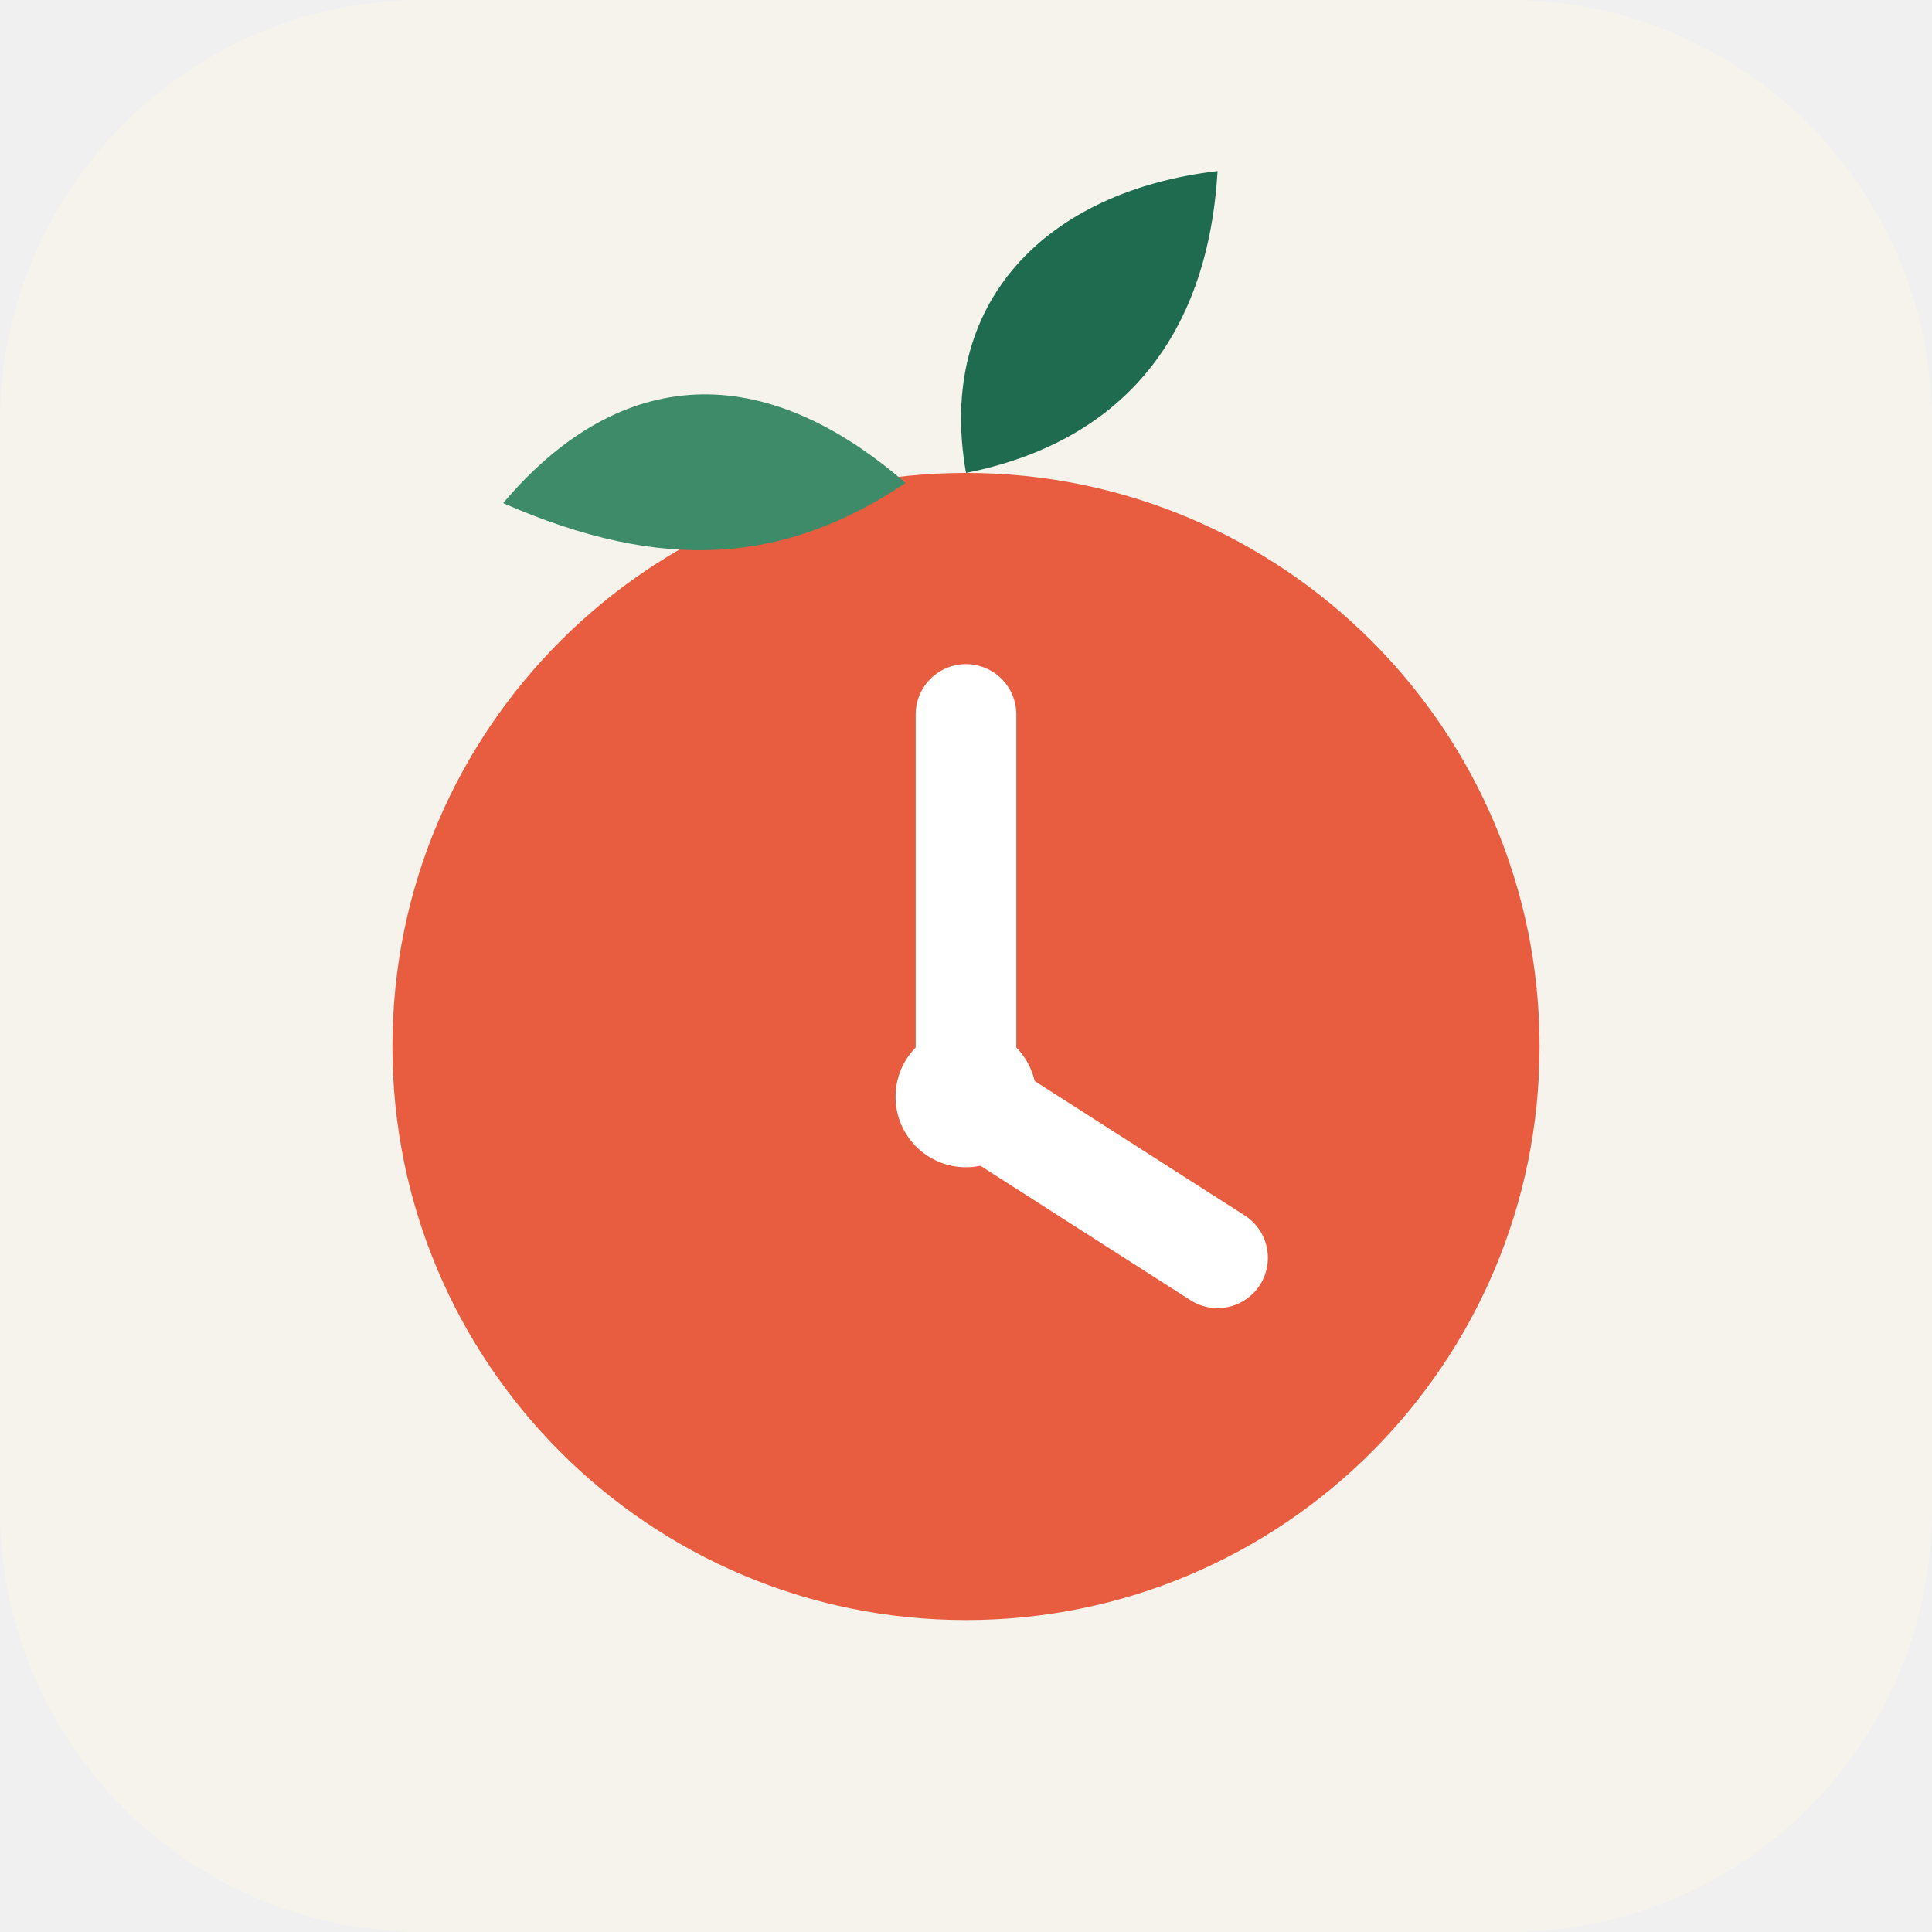
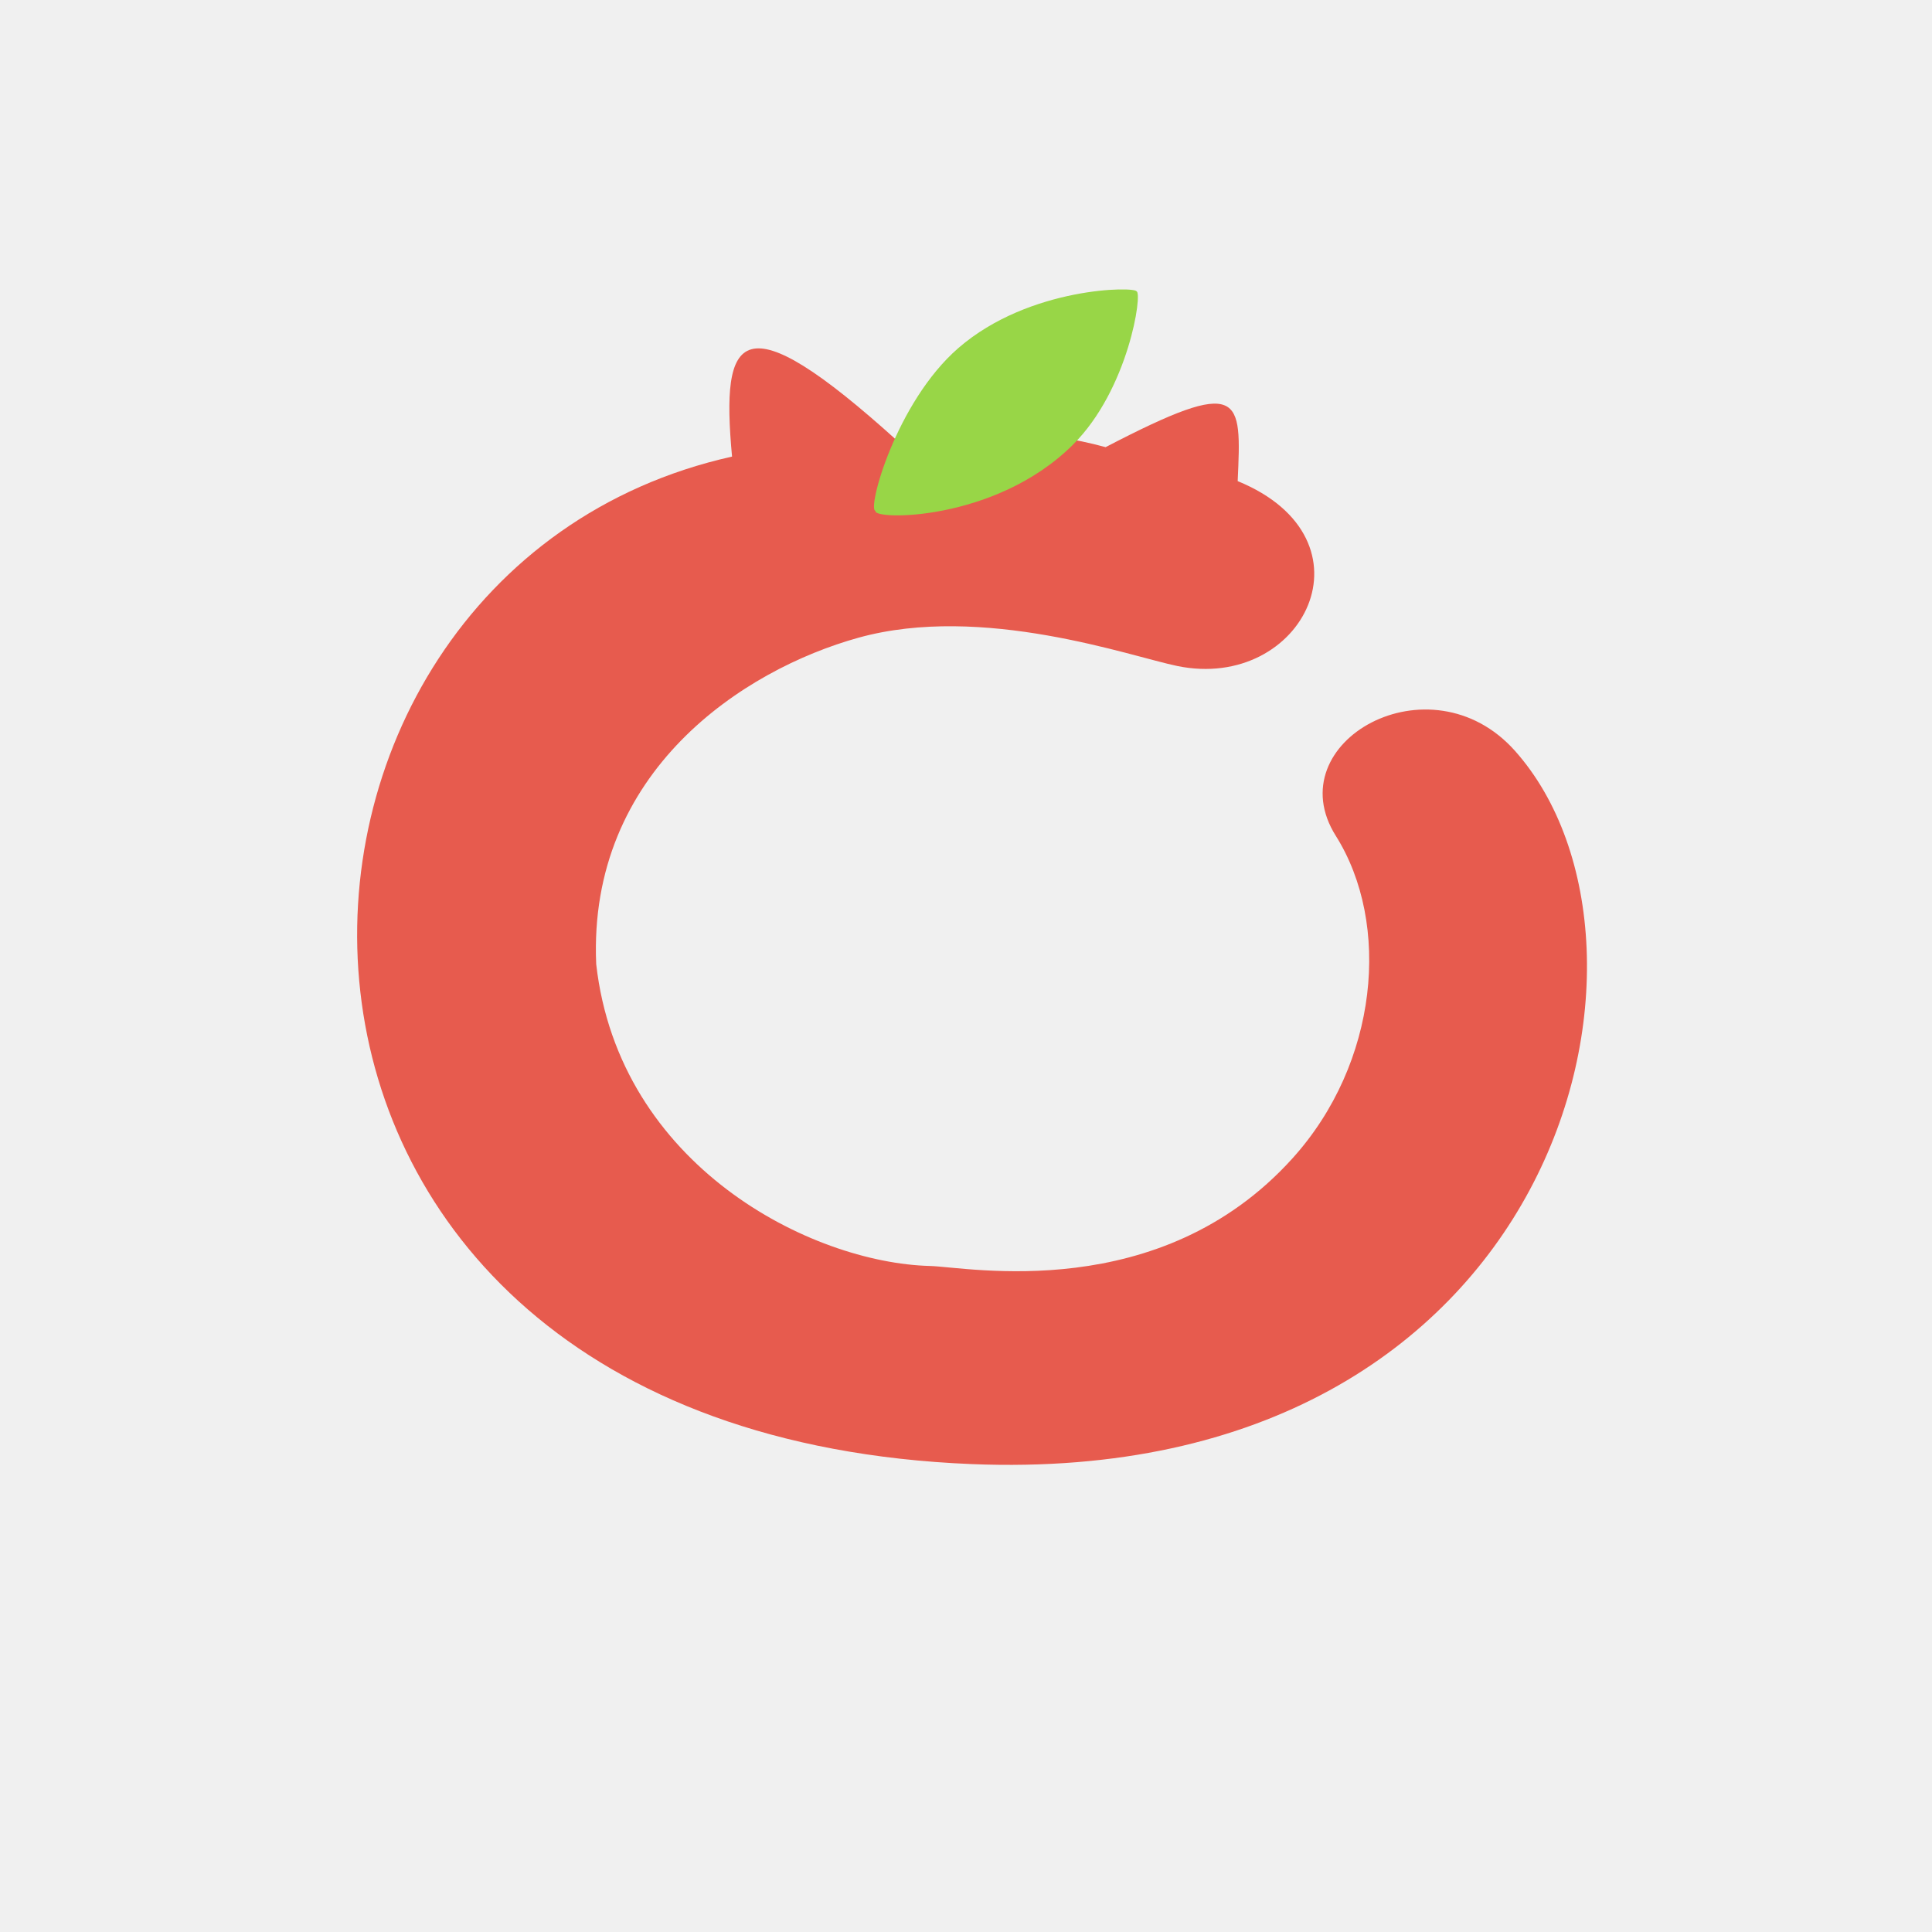
- <svg xmlns="http://www.w3.org/2000/svg" width="192" height="192" viewBox="0 0 192 192">
-   <rect width="192" height="192" rx="42" fill="#f5f3ec" />
-   <circle cx="96" cy="104" r="57" fill="#e85d3f" />
-   <path d="M96 47c-3-17 8-28 25-30-1 17-10 27-25 30Z" fill="#1f6b4f" />
-   <path d="M90 48c-15-13-29-11-40 2 16 7 28 6 40-2Z" fill="#3d8b68" />
-   <path d="M96 71v38l25 16" fill="none" stroke="#fff" stroke-width="10" stroke-linecap="round" stroke-linejoin="round" />
-   <circle cx="96" cy="109" r="7" fill="#fff" />
+ <svg xmlns="http://www.w3.org/2000/svg" viewBox="0 0 1024 1024">
+   <defs>
+     <style>.cls-1{fill:#98d647}.cls-2{fill:#e75b4e}</style>
+   </defs>
+   <path class="cls-2" d="M388,242c-276.32,61.66-291.37,517,127,534,312.1,12.68,380.56-274,288-378-44.94-50.49-126.27-4.66-95,45,29.33,46.59,22.62,120.51-23,171-70.39,77.9-172.17,57.51-192,57-63.33-1.64-164.91-53.13-177-160-4.44-102.24,77.99-156.07,139-173,65.76-18.25,144.32,9.94,169,15,66.89,13.71,107.22-67.13,32-98,2-45,3-56-70-18-33-9-66-10-110-3-84-76-94-57-88,8Z" />
+   <path class="cls-1" d="M602.41,154.45c-.49-2.66-56.75-2.64-94.4,29.97-33.27,28.82-48.64,86.04-43.96,86.34-1.94,4.92,63.26,6.07,104.57-34.99,29.64-29.46,36.97-80.55,33.8-81.32Z" />
</svg>
